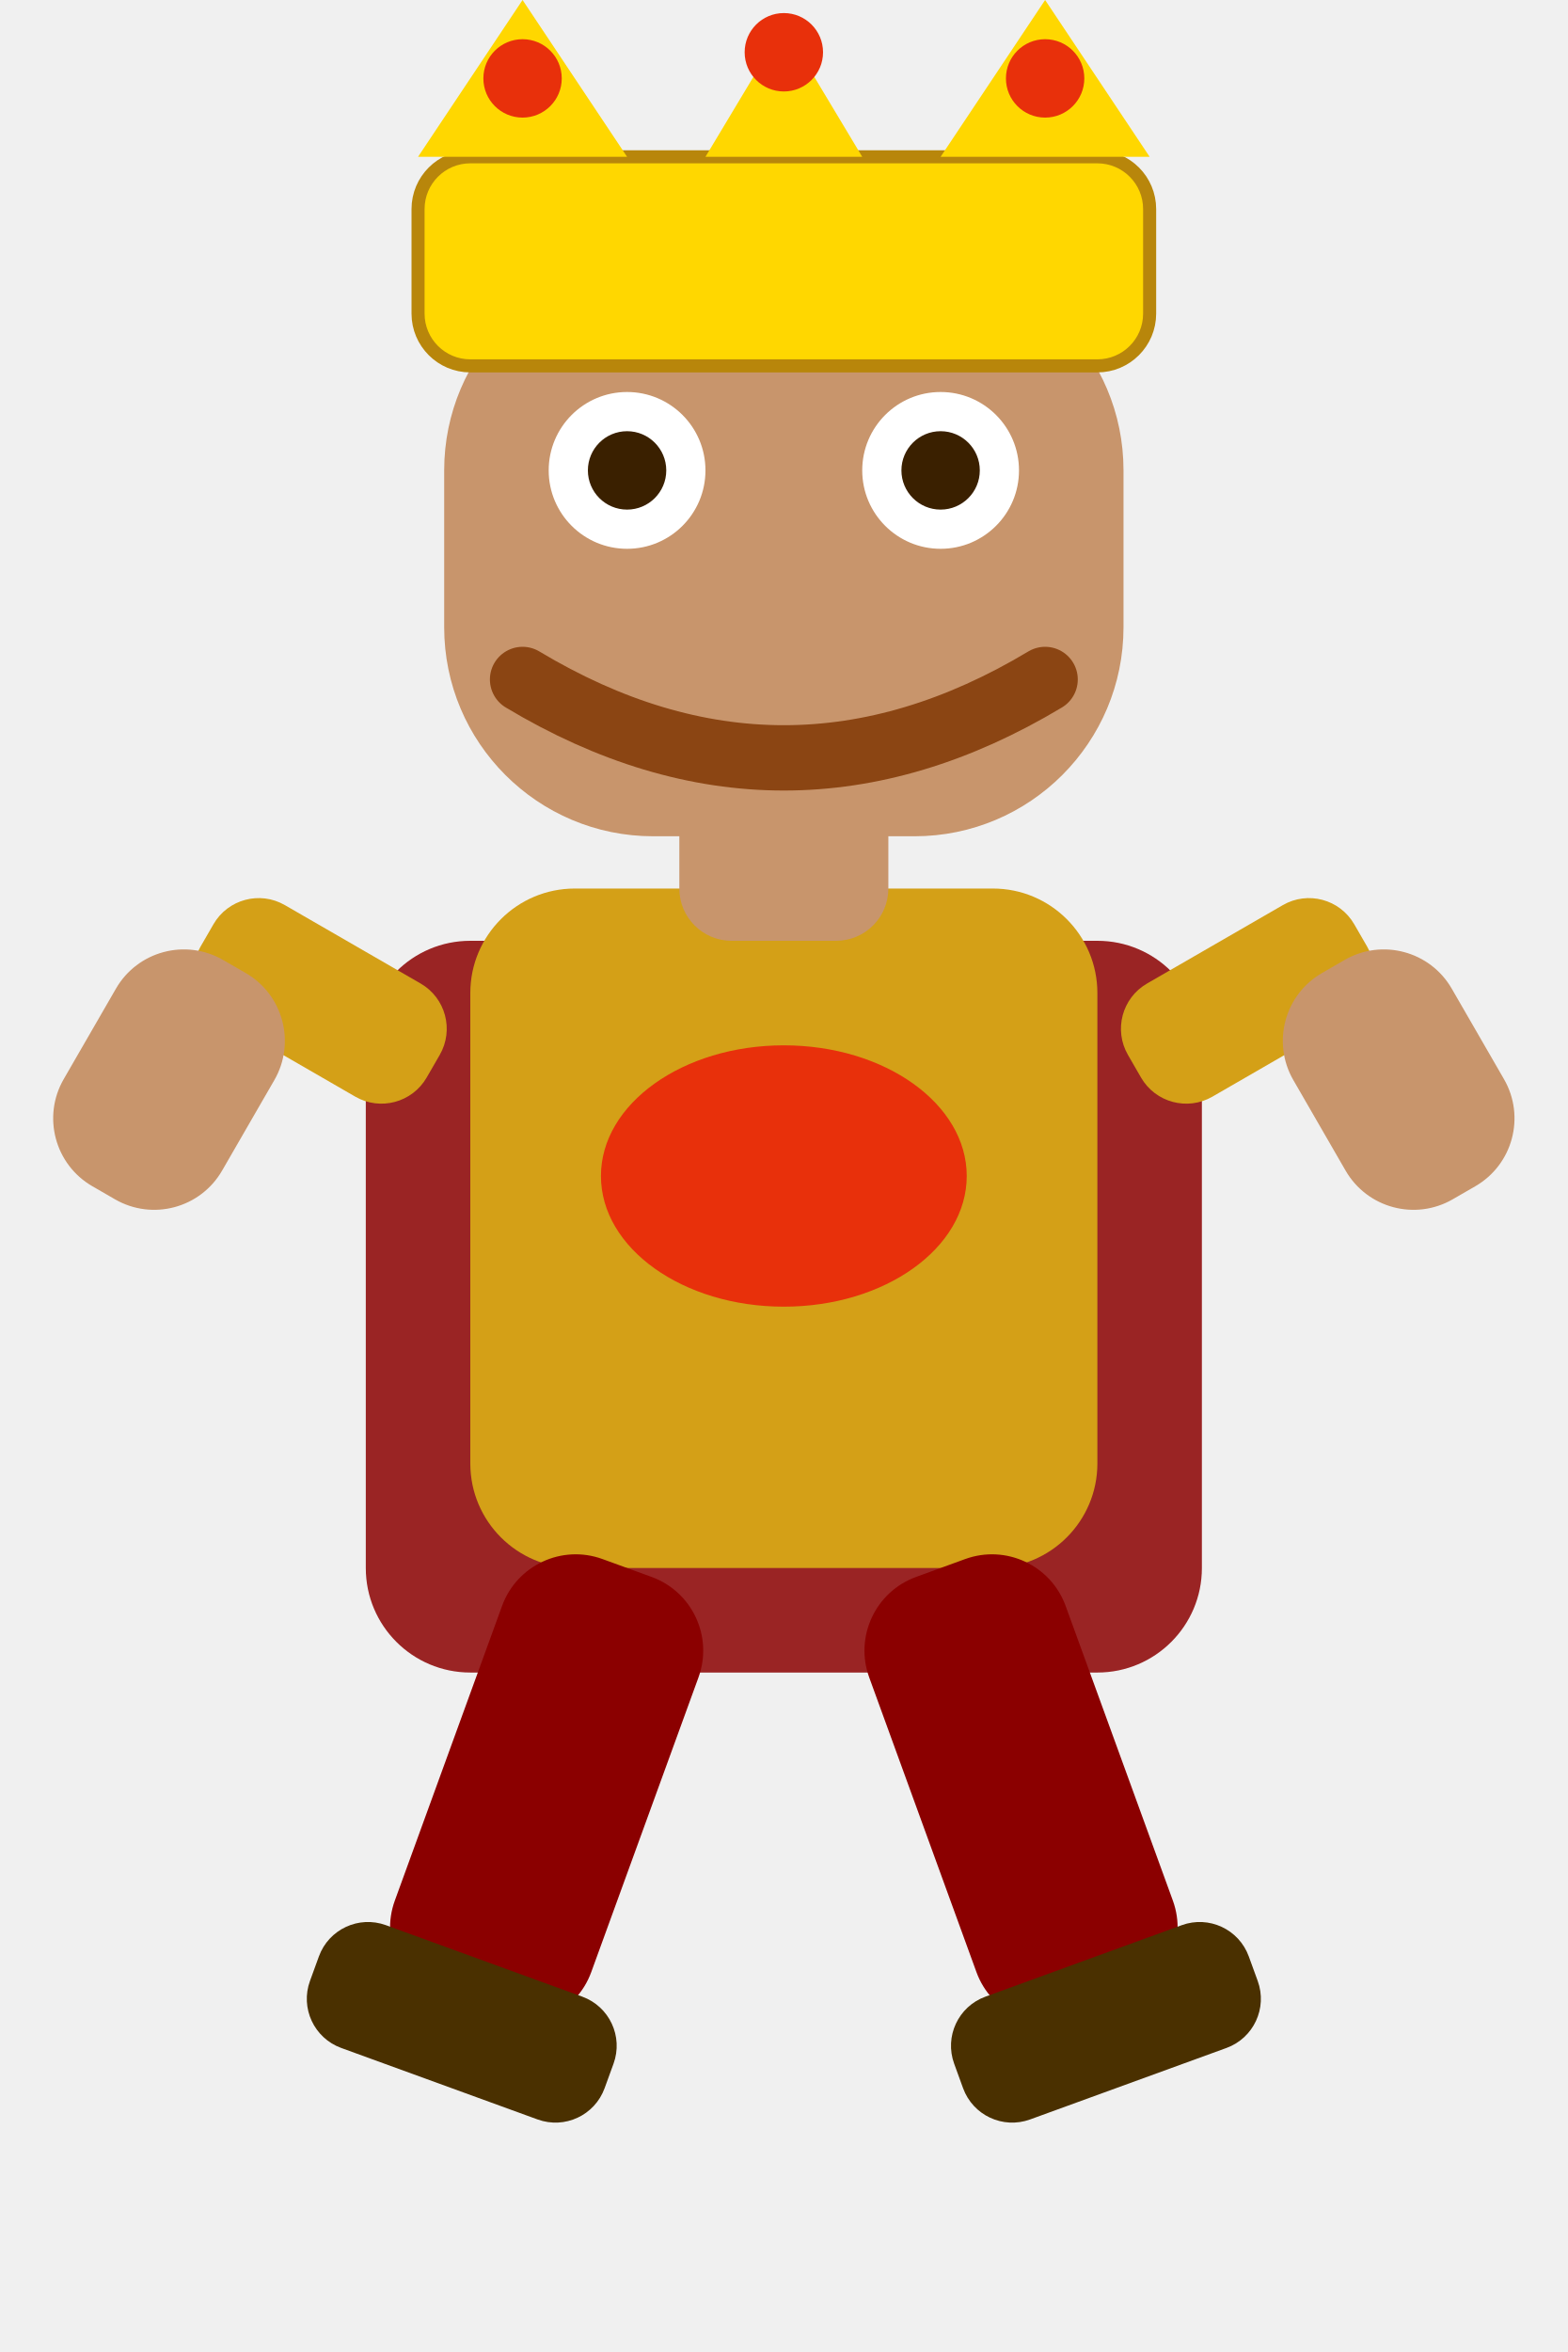
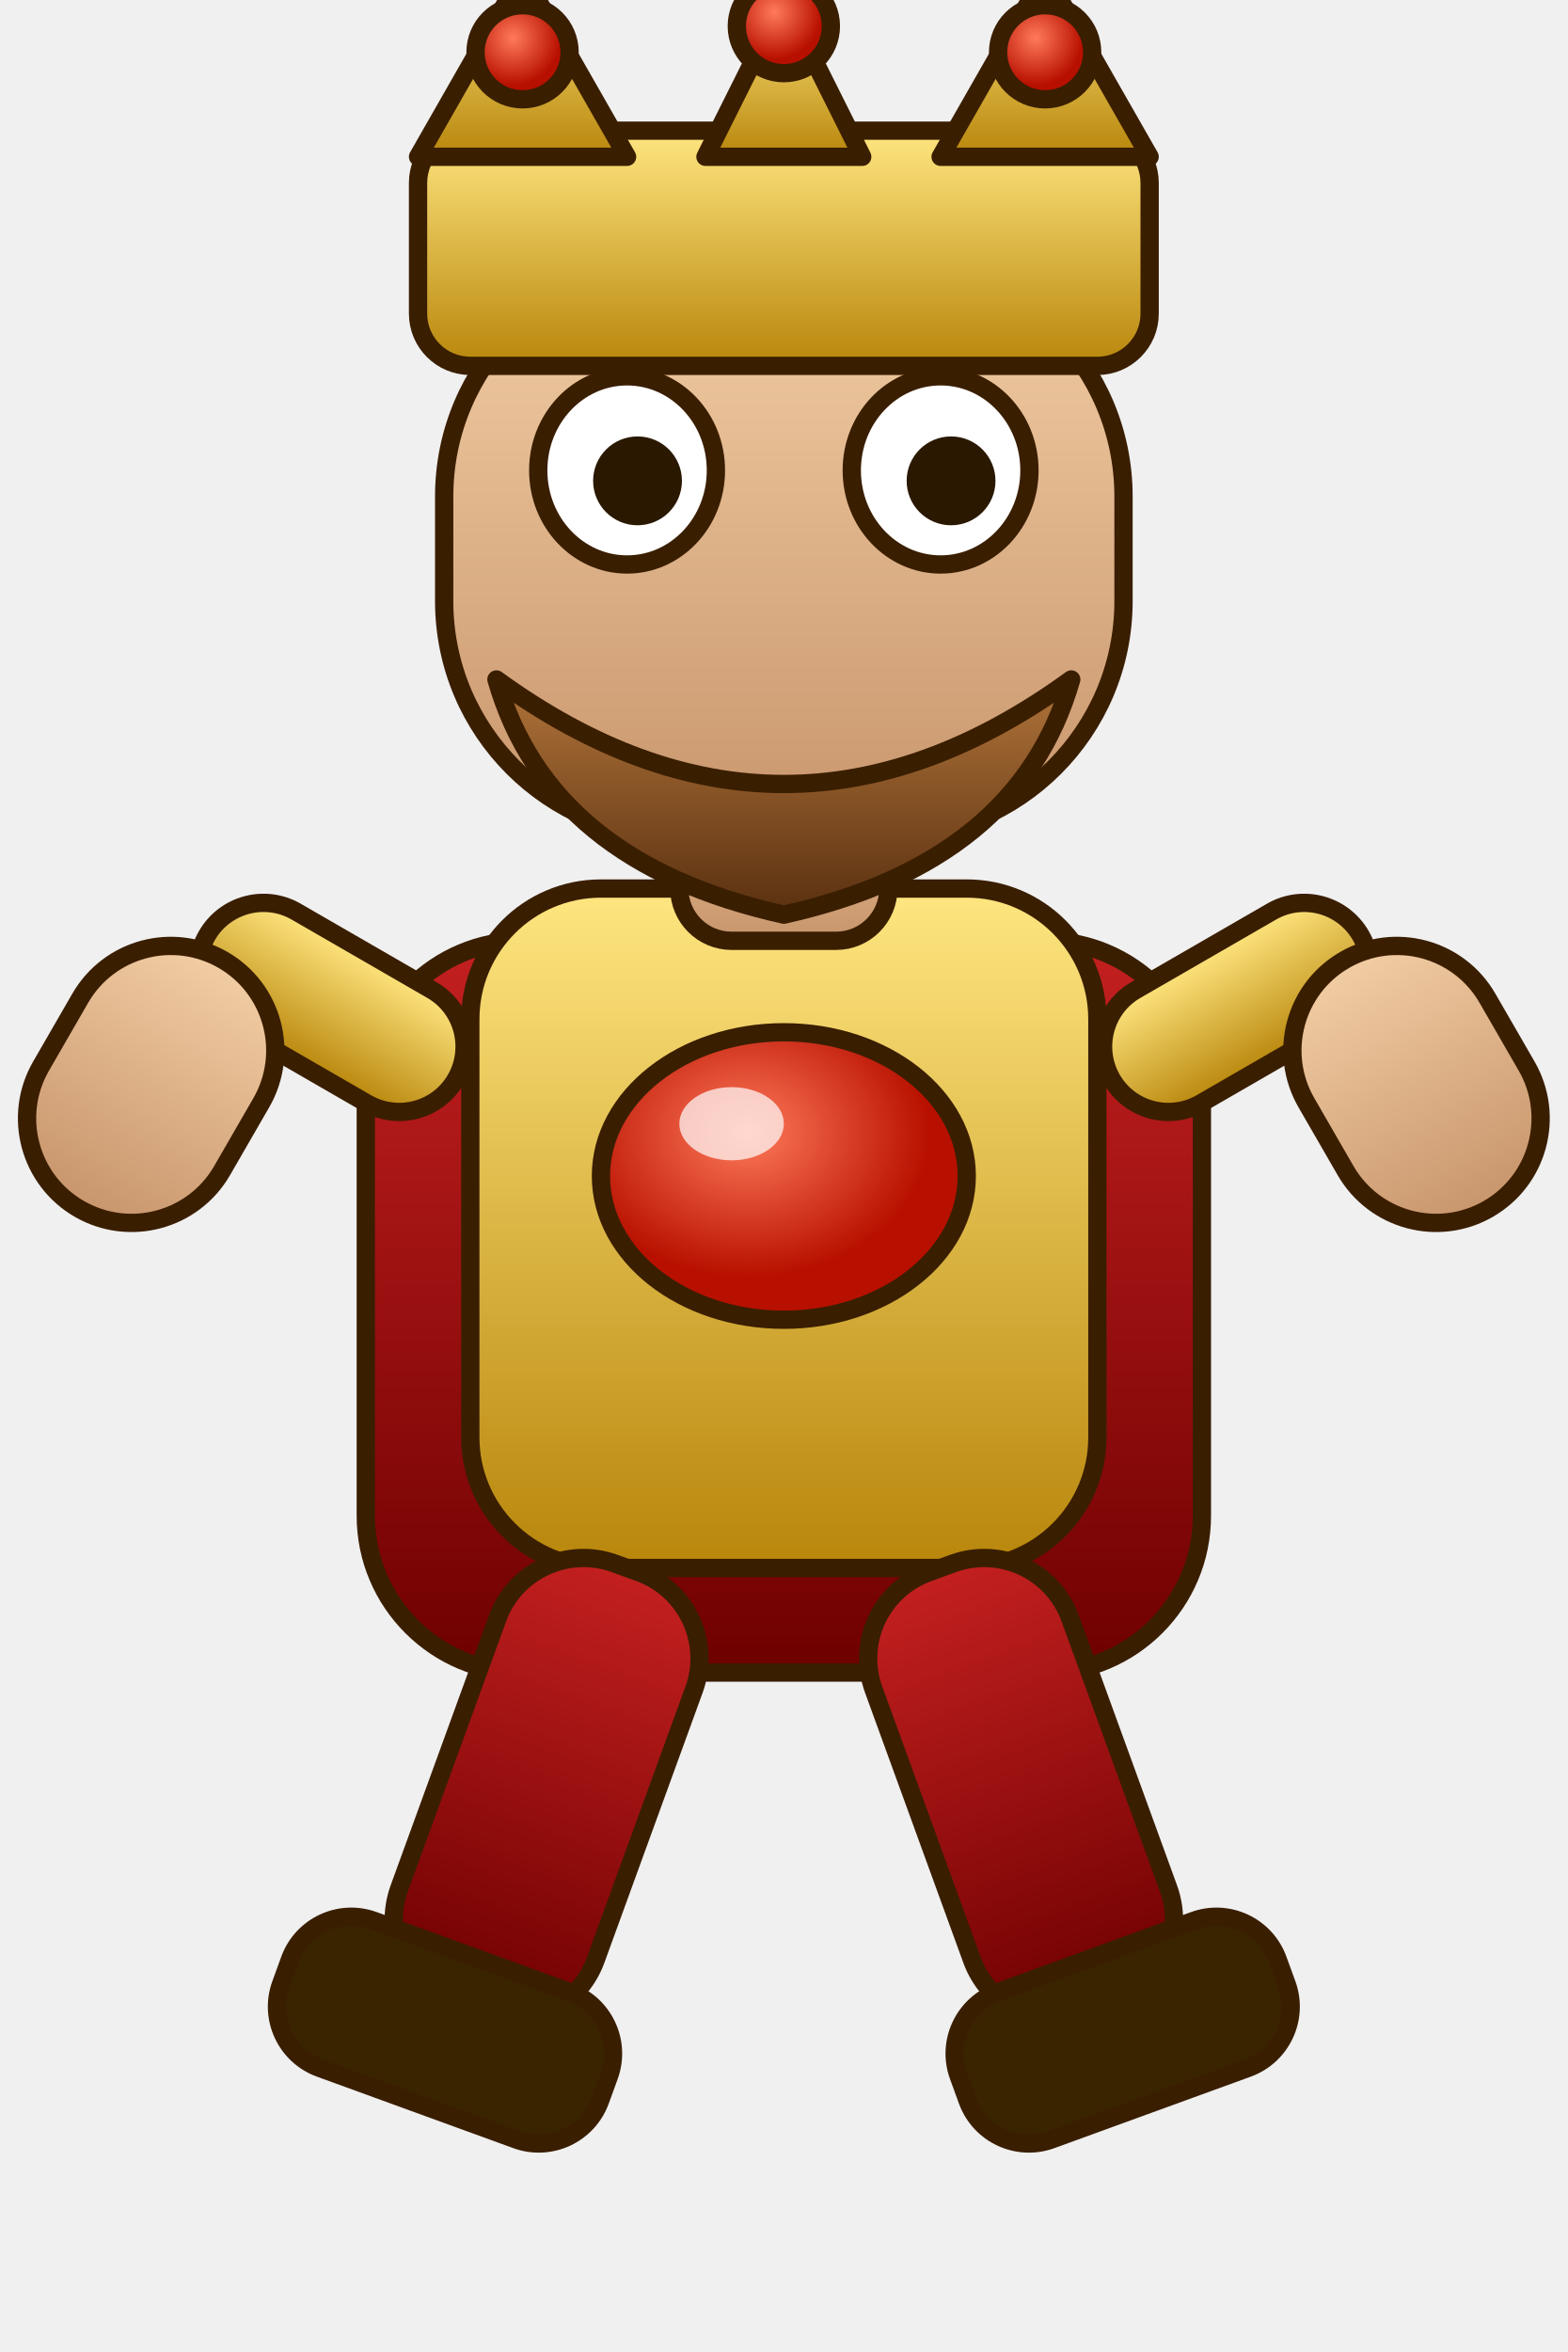
<svg xmlns="http://www.w3.org/2000/svg" width="60" height="90" viewBox="0 0 60 90">
-   <rect x="14" y="36" width="32" height="28" rx="4" fill="#8B0000" opacity="0.85" />
-   <rect x="18" y="34" width="24" height="26" rx="4" fill="#D4A017" />
-   <ellipse cx="30" cy="45" rx="7" ry="5" fill="#E8300B" />
-   <rect x="26" y="28" width="8" height="8" rx="2" fill="#C8956C" />
-   <rect x="17" y="10" width="26" height="22" rx="8" fill="#C8956C" />
-   <rect x="16" y="6" width="28" height="8" rx="2" fill="#FFD700" stroke="#B8860B" stroke-width="0.5" />
-   <polygon points="16,6 20,0 24,6" fill="#FFD700" />
-   <polygon points="27,6 30,1 33,6" fill="#FFD700" />
-   <polygon points="36,6 40,0 44,6" fill="#FFD700" />
-   <circle cx="20" cy="3" r="1.5" fill="#E8300B" />
-   <circle cx="30" cy="2" r="1.5" fill="#E8300B" />
-   <circle cx="40" cy="3" r="1.5" fill="#E8300B" />
-   <ellipse cx="24" cy="18" rx="3" ry="3" fill="white" />
-   <ellipse cx="36" cy="18" rx="3" ry="3" fill="white" />
-   <circle cx="24" cy="18" r="1.5" fill="#3A2000" />
-   <circle cx="36" cy="18" r="1.5" fill="#3A2000" />
-   <path d="M20 26 Q30 32 40 26" stroke="#8B4513" stroke-width="2.5" fill="none" stroke-linecap="round" />
-   <g transform="rotate(30,13,37)">
-     <rect x="8" y="36" width="10" height="5" rx="2" fill="#D4A017" />
-     <rect x="6" y="39" width="7" height="10" rx="3" fill="#C8956C" />
-   </g>
-   <g transform="rotate(-30,47,37)">
-     <rect x="42" y="36" width="10" height="5" rx="2" fill="#D4A017" />
-     <rect x="47" y="39" width="7" height="10" rx="3" fill="#C8956C" />
-   </g>
-   <g transform="rotate(20,24,60)">
-     <rect x="20" y="60" width="8" height="18" rx="3" fill="#8B0000" />
-     <rect x="18" y="76" width="12" height="5" rx="2" fill="#4A3000" />
-   </g>
-   <g transform="rotate(-20,36,60)">
-     <rect x="32" y="60" width="8" height="18" rx="3" fill="#8B0000" />
-     <rect x="30" y="76" width="12" height="5" rx="2" fill="#4A3000" />
+   <defs>
+     <linearGradient id="kgold" x1="0" y1="0" x2="0" y2="1">
+       <stop offset="0" stop-color="#FFE680" />
+       <stop offset="1" stop-color="#B8860B" />
+     </linearGradient>
+     <linearGradient id="kskin" x1="0" y1="0" x2="0" y2="1">
+       <stop offset="0" stop-color="#F2CDA4" />
+       <stop offset="1" stop-color="#C8956C" />
+     </linearGradient>
+     <linearGradient id="kcape" x1="0" y1="0" x2="0" y2="1">
+       <stop offset="0" stop-color="#C42020" />
+       <stop offset="1" stop-color="#6E0000" />
+     </linearGradient>
+     <linearGradient id="kbeard" x1="0" y1="0" x2="0" y2="1">
+       <stop offset="0" stop-color="#B0743A" />
+       <stop offset="1" stop-color="#5A3010" />
+     </linearGradient>
+     <radialGradient id="kgem" cx="0.4" cy="0.35">
+       <stop offset="0" stop-color="#FF7A5A" />
+       <stop offset="1" stop-color="#B81000" />
+     </radialGradient>
+   </defs>
+   <g stroke="#3A1E00" stroke-width="0.7" stroke-linejoin="round">
+     <rect x="14" y="36" width="32" height="28" rx="6" fill="url(#kcape)" />
+     <rect x="18" y="34" width="24" height="26" rx="5" fill="url(#kgold)" />
+     <ellipse cx="30" cy="45" rx="7" ry="5.5" fill="url(#kgem)" />
+     <ellipse cx="28" cy="43" rx="2" ry="1.4" fill="#FFFFFF" opacity="0.7" stroke="none" />
+     <rect x="26" y="28" width="8" height="8" rx="2" fill="url(#kskin)" />
+     <rect x="17" y="10" width="26" height="22" rx="9" fill="url(#kskin)" />
+     <rect x="16" y="5" width="28" height="9" rx="2" fill="url(#kgold)" />
+     <polygon points="16,6 20,-1 24,6" fill="url(#kgold)" />
+     <polygon points="27,6 30,0 33,6" fill="url(#kgold)" />
+     <polygon points="36,6 40,-1 44,6" fill="url(#kgold)" />
+     <circle cx="20" cy="2" r="1.8" fill="url(#kgem)" />
+     <circle cx="30" cy="1" r="1.8" fill="url(#kgem)" />
+     <circle cx="40" cy="2" r="1.8" fill="url(#kgem)" />
+     <ellipse cx="24" cy="18" rx="3.4" ry="3.6" fill="white" />
+     <ellipse cx="36" cy="18" rx="3.4" ry="3.6" fill="white" />
+     <circle cx="24.4" cy="18.4" r="1.7" fill="#2A1800" stroke="none" />
+     <circle cx="36.4" cy="18.4" r="1.7" fill="#2A1800" stroke="none" />
+     <path d="M19 26 Q30 34 41 26 Q39 33 30 35 Q21 33 19 26 Z" fill="url(#kbeard)" />
+     <g transform="rotate(30,13,37)">
+       <rect x="8" y="36" width="11" height="5" rx="2.5" fill="url(#kgold)" />
+       <rect x="5" y="39" width="8" height="11" rx="4" fill="url(#kskin)" />
+     </g>
+     <g transform="rotate(-30,47,37)">
+       <rect x="41" y="36" width="11" height="5" rx="2.5" fill="url(#kgold)" />
+       <rect x="47" y="39" width="8" height="11" rx="4" fill="url(#kskin)" />
+     </g>
+     <g transform="rotate(20,24,60)">
+       <rect x="20" y="60" width="8" height="18" rx="3.5" fill="url(#kcape)" />
+       <rect x="17" y="76" width="13" height="6" rx="2.5" fill="#3A2400" />
+     </g>
+     <g transform="rotate(-20,36,60)">
+       <rect x="32" y="60" width="8" height="18" rx="3.5" fill="url(#kcape)" />
+       <rect x="30" y="76" width="13" height="6" rx="2.5" fill="#3A2400" />
+     </g>
  </g>
</svg>
